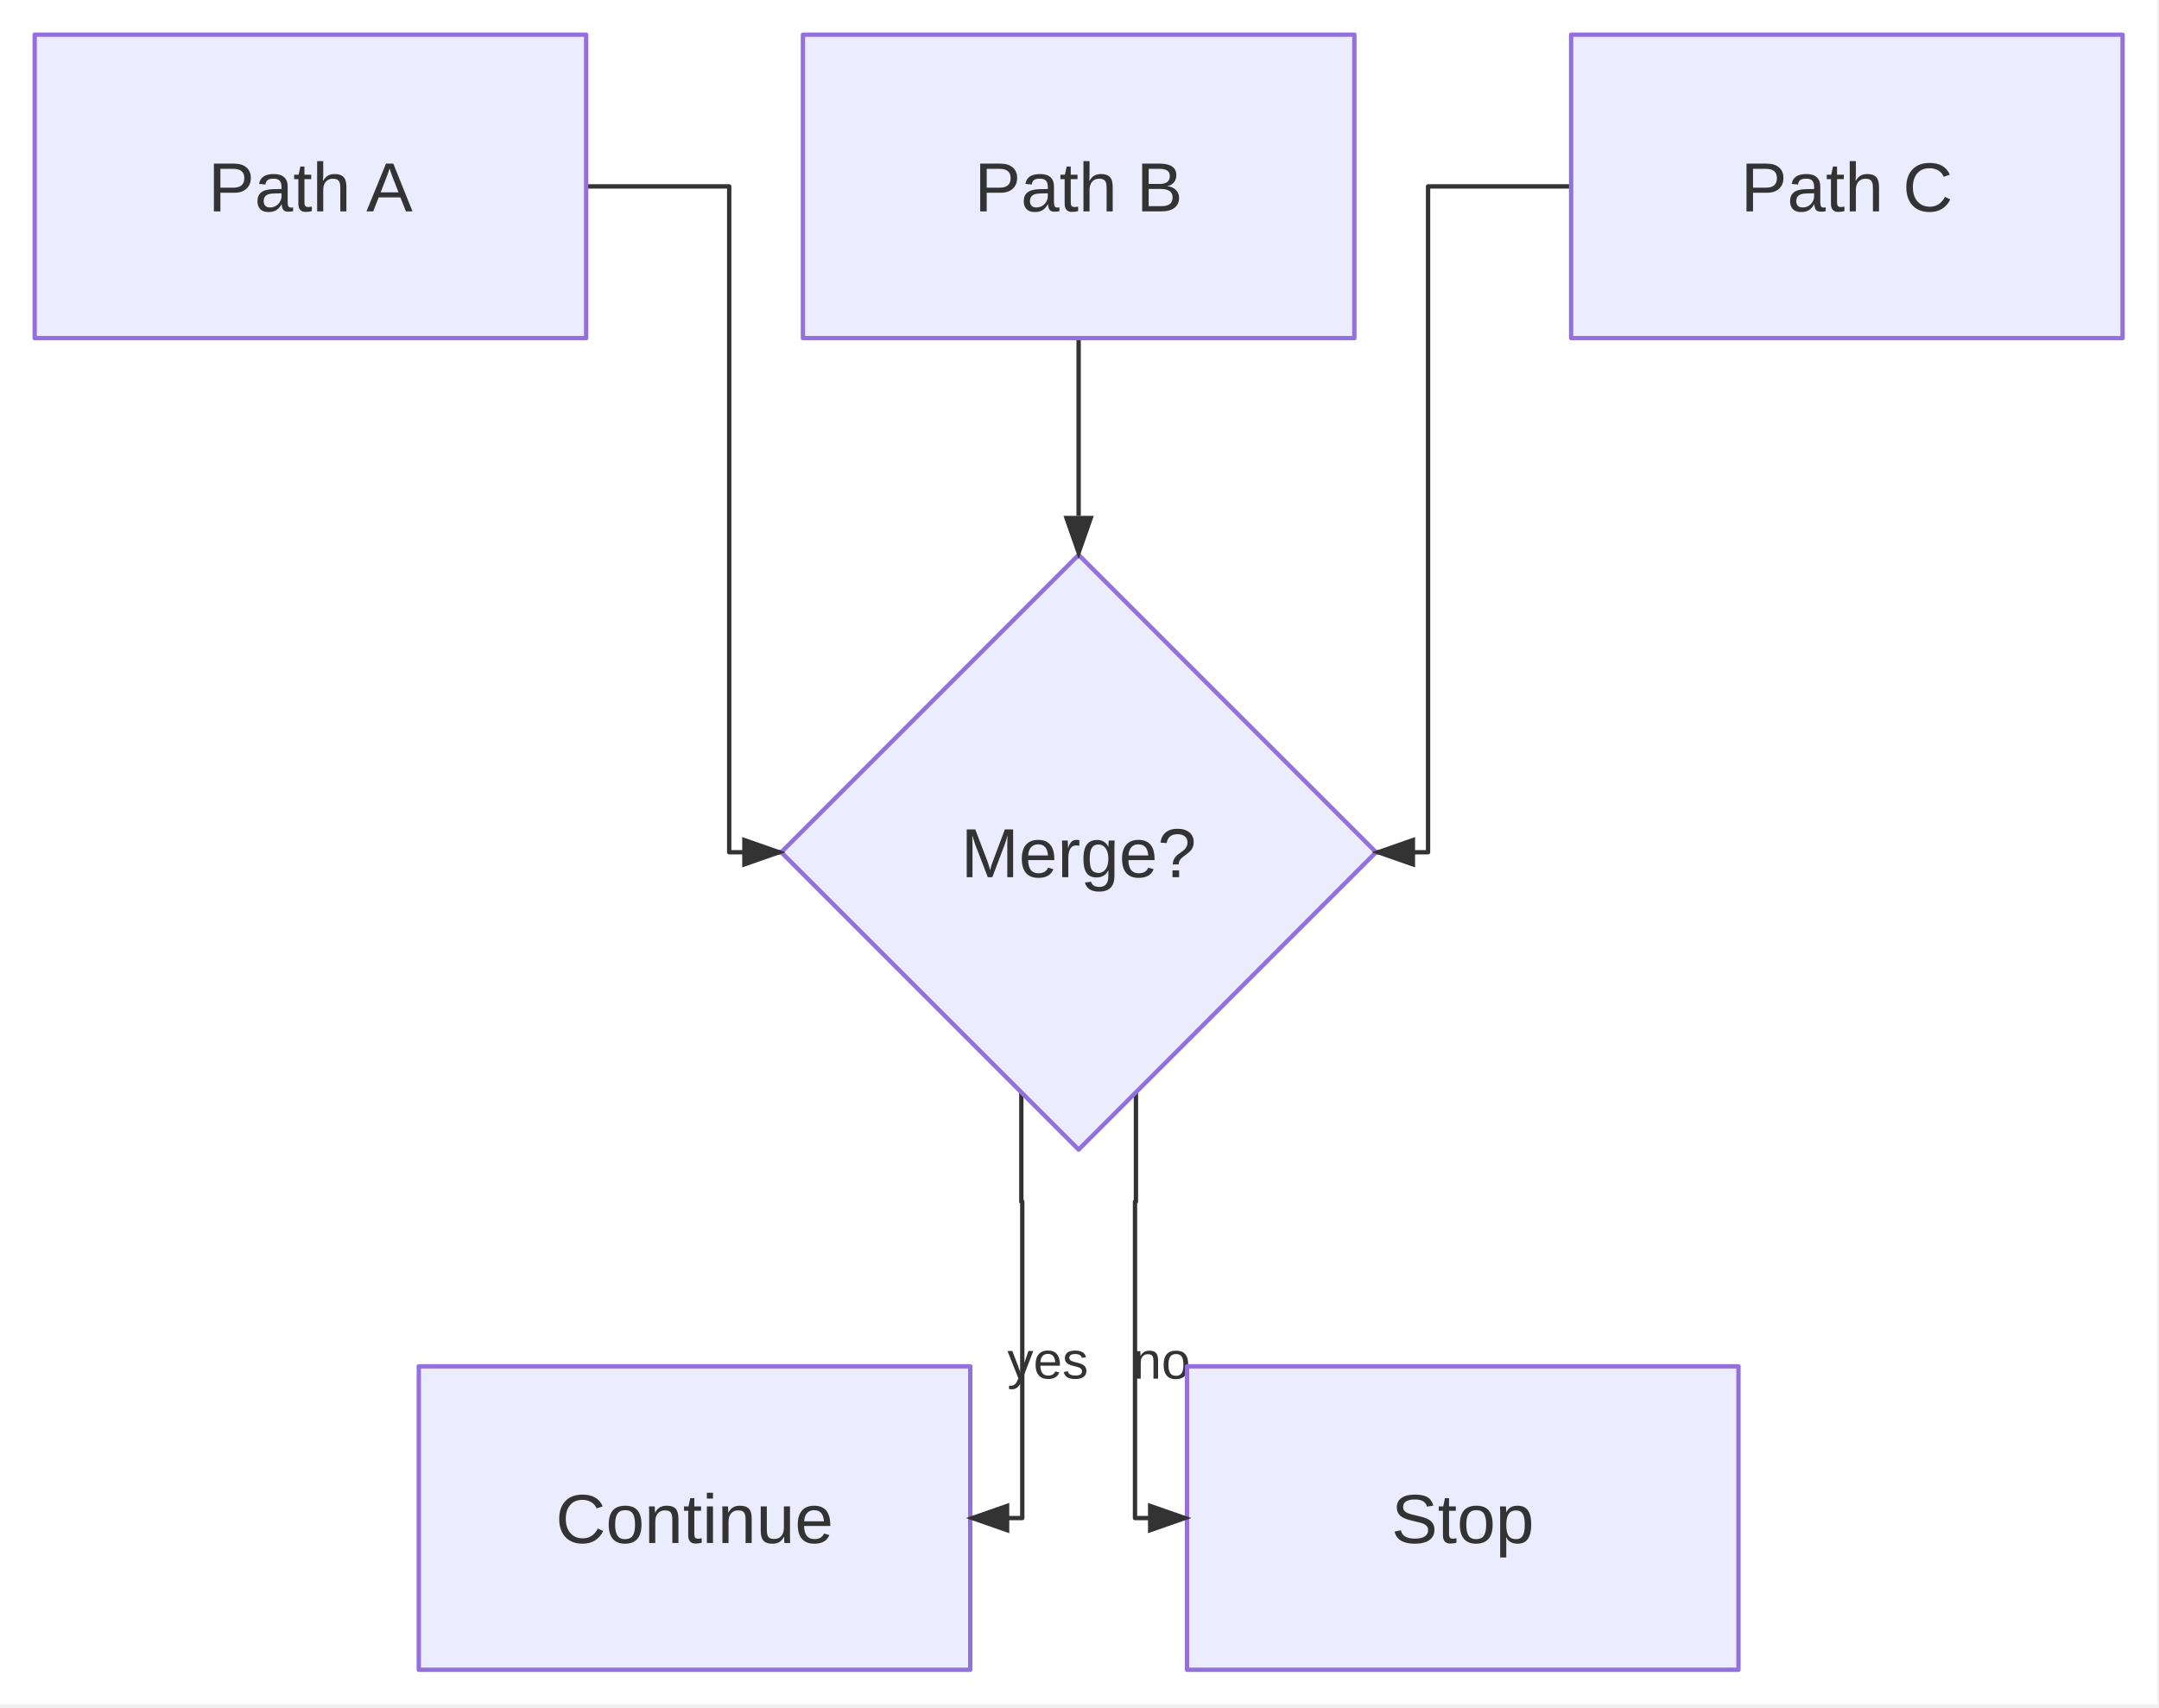
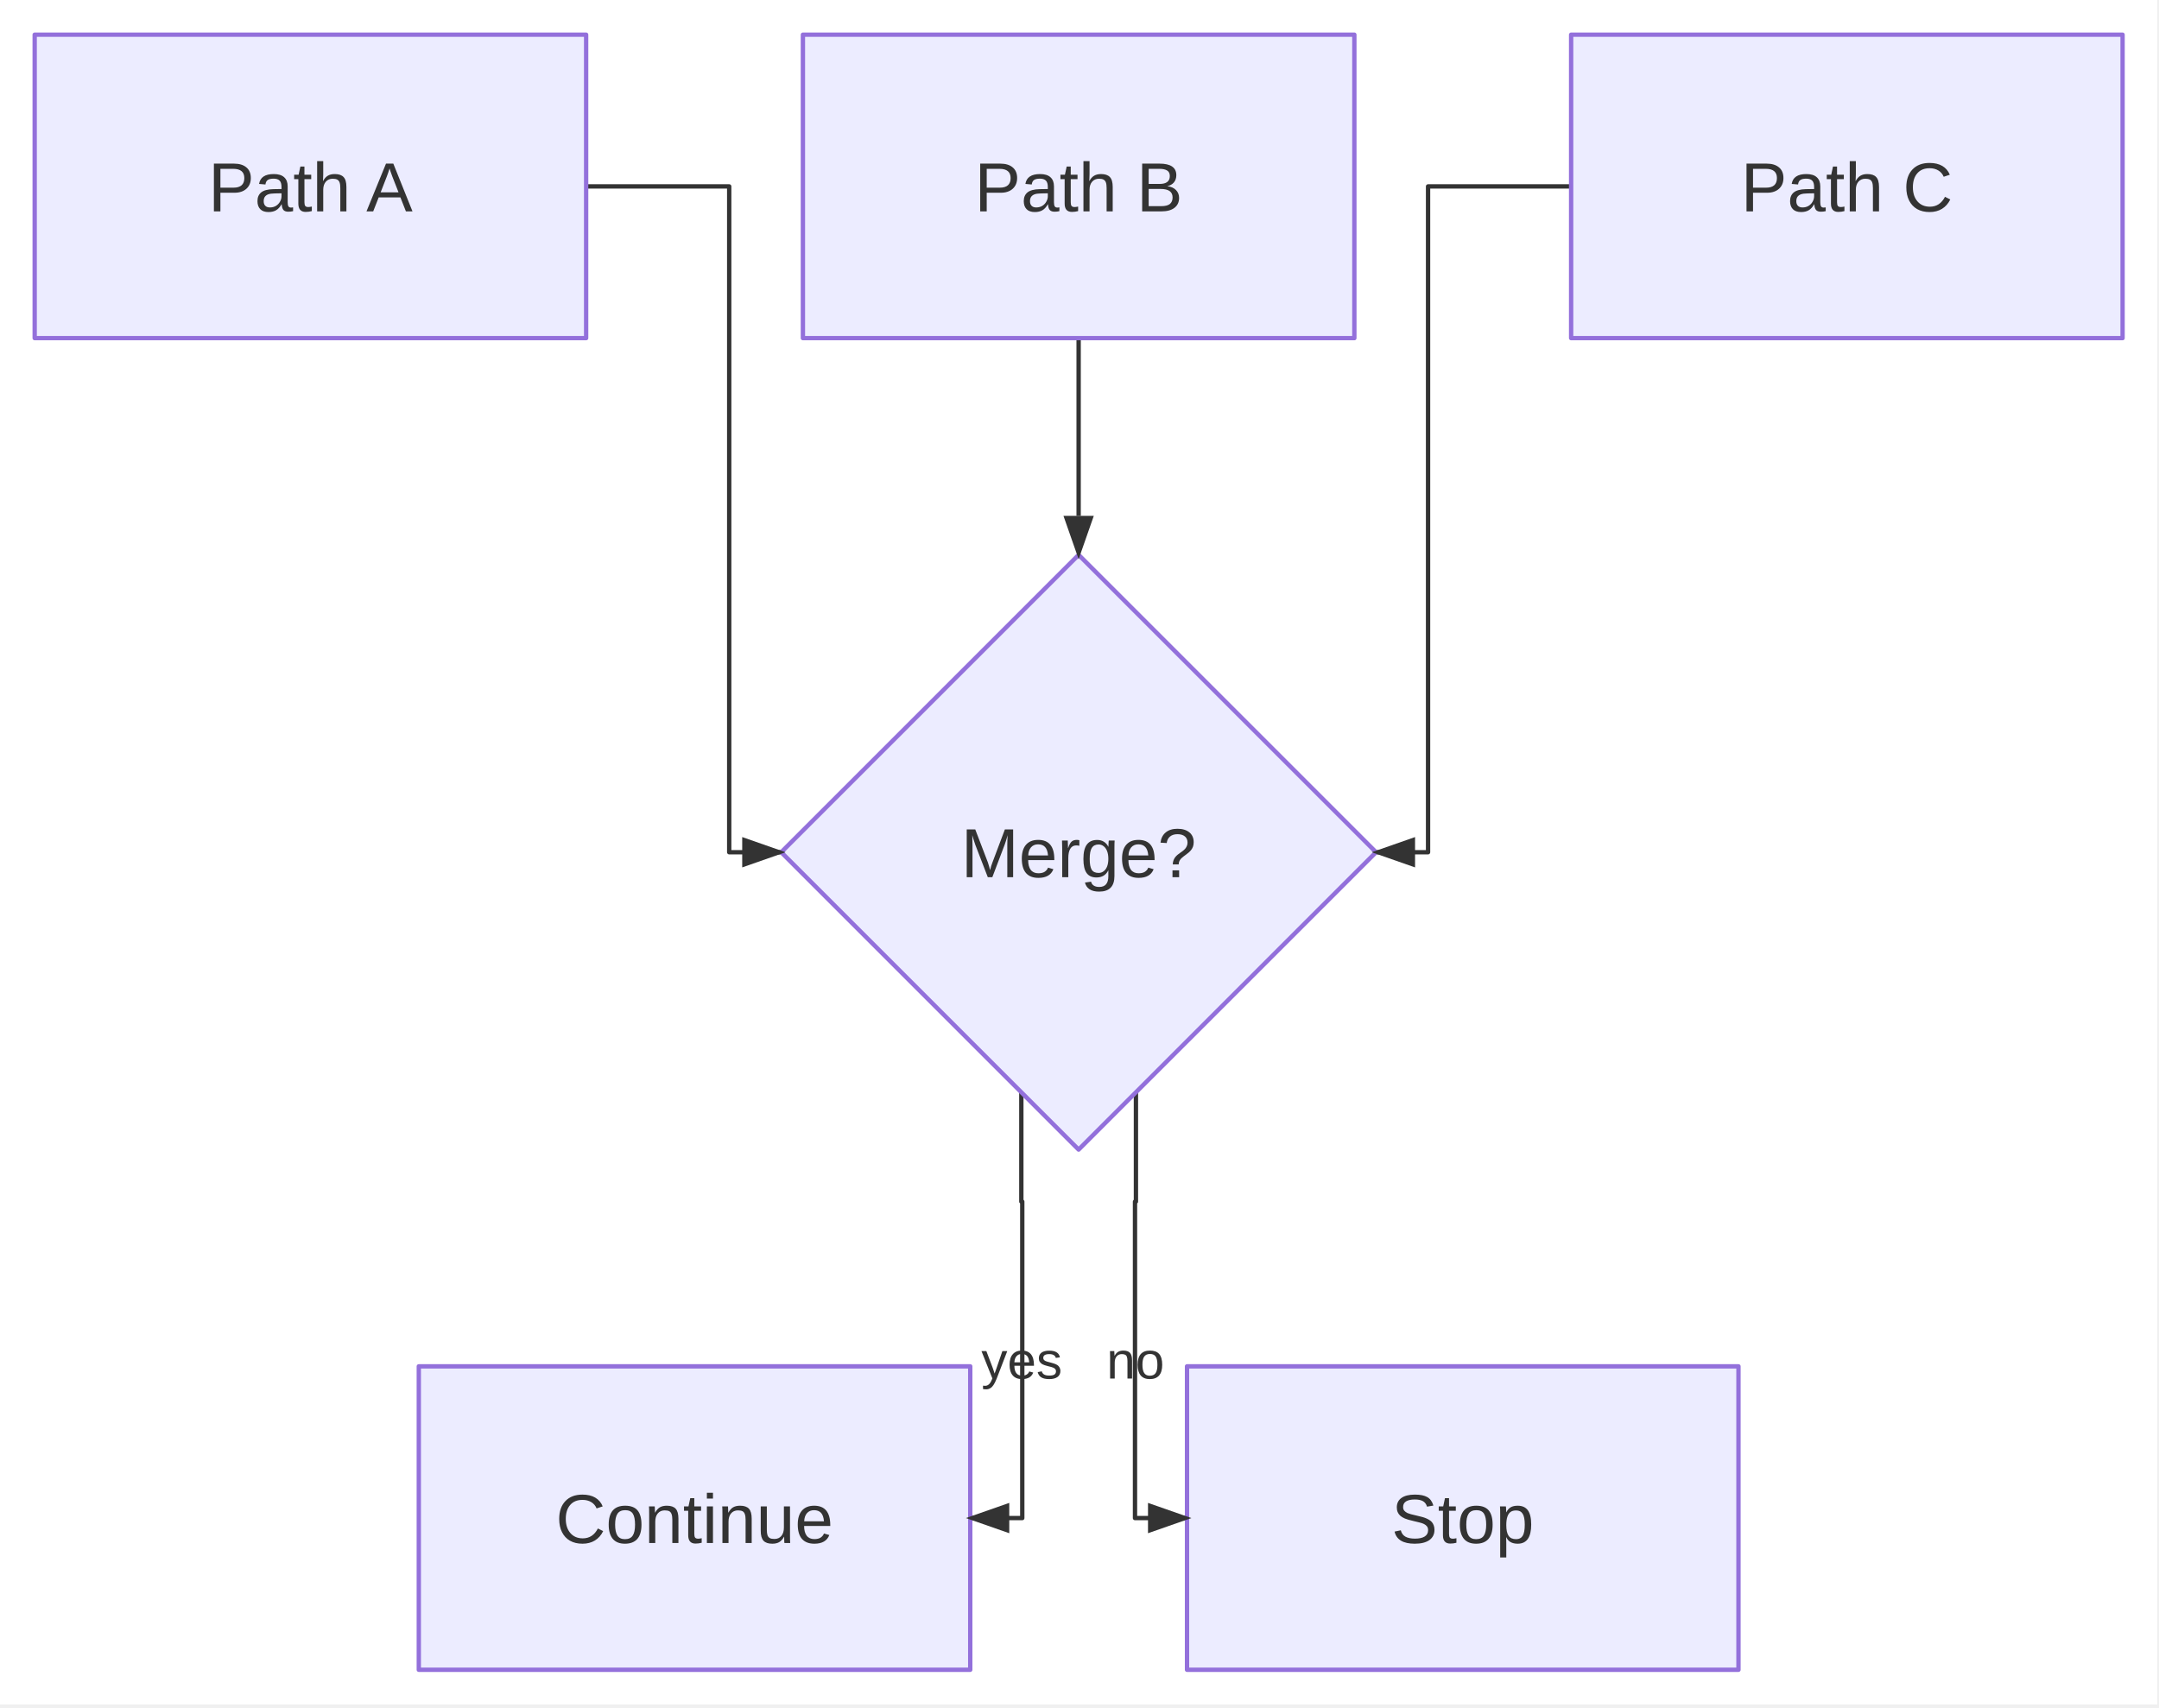
<svg xmlns="http://www.w3.org/2000/svg" width="498" height="394" viewBox="0 0 498 394">
  <rect x="0" y="0" width="497.6" height="393.2" fill="white" />
  <path d="M135.2,43L168.2,43L168.2,196.6L180.2,196.6" fill="none" stroke="#333333" stroke-width="1" stroke-linejoin="round" stroke-linecap="round" data-edge-source="A" data-edge-target="D" />
  <line x1="248.8" y1="78" x2="248.8" y2="119" stroke="#333333" stroke-width="1" stroke-linecap="butt" data-edge-source="B" data-edge-target="D" />
  <path d="M362.4,43L329.4,43L329.4,196.6L317.4,196.6" fill="none" stroke="#333333" stroke-width="1" stroke-linejoin="round" stroke-linecap="round" data-edge-source="C" data-edge-target="D" />
  <path d="M235.583,251.983L235.583,277.2L235.8,277.2L235.8,350.2L223.8,350.2" fill="none" stroke="#333333" stroke-width="1" stroke-linejoin="round" stroke-linecap="round" data-edge-source="D" data-edge-target="E" />
-   <text x="241.692" y="318.002" text-anchor="middle" fill="#333333" font-family="&quot;trebuchet ms&quot;, verdana, arial, sans-serif" font-size="12" font-weight="normal">
-     <tspan x="241.692" dy="0">yes</tspan>
+   <text x="235.692" y="318.02" text-anchor="middle" fill="#333333" font-family="&quot;trebuchet ms&quot;, verdana, arial, sans-serif" font-size="12" font-weight="normal">
+     <tspan x="235.692" dy="0">yes</tspan>
  </text>
  <path d="M262.017,251.983L262.017,277.2L261.8,277.2L261.8,350.2L273.8,350.2" fill="none" stroke="#333333" stroke-width="1" stroke-linejoin="round" stroke-linecap="round" data-edge-source="D" data-edge-target="F" />
-   <text x="267.908" y="318.038" text-anchor="middle" fill="#333333" font-family="&quot;trebuchet ms&quot;, verdana, arial, sans-serif" font-size="12" font-weight="normal">
-     <tspan x="267.908" dy="0">no</tspan>
+   <text x="261.908" y="318.02" text-anchor="middle" fill="#333333" font-family="&quot;trebuchet ms&quot;, verdana, arial, sans-serif" font-size="12" font-weight="normal">
+     <tspan x="261.908" dy="0">no</tspan>
  </text>
  <path d="M8,8 H135.2 V78 H8 Z" fill="#ECECFF" stroke="#9370DB" stroke-width="1" stroke-linejoin="round" stroke-linecap="round" />
  <path d="M185.2,8 H312.4 V78 H185.2 Z" fill="#ECECFF" stroke="#9370DB" stroke-width="1" stroke-linejoin="round" stroke-linecap="round" />
  <path d="M362.4,8 H489.6 V78 H362.4 Z" fill="#ECECFF" stroke="#9370DB" stroke-width="1" stroke-linejoin="round" stroke-linecap="round" />
  <path d="M248.8,128 L317.4,196.6 L248.8,265.2 L180.2,196.6 Z" fill="#ECECFF" stroke="#9370DB" stroke-width="1" stroke-linejoin="round" stroke-linecap="round" />
  <path d="M96.6,315.2 H223.8 V385.2 H96.6 Z" fill="#ECECFF" stroke="#9370DB" stroke-width="1" stroke-linejoin="round" stroke-linecap="round" />
  <path d="M273.8,315.2 H401 V385.2 H273.8 Z" fill="#ECECFF" stroke="#9370DB" stroke-width="1" stroke-linejoin="round" stroke-linecap="round" />
  <polygon points="181.2,196.6 171.2,200.1 171.2,193.1" fill="#333333" stroke="none" />
  <polygon points="248.8,129 245.3,119 252.3,119" fill="#333333" stroke="none" />
  <polygon points="316.4,196.6 326.4,193.1 326.4,200.1" fill="#333333" stroke="none" />
  <polygon points="222.8,350.2 232.8,346.7 232.8,353.7" fill="#333333" stroke="none" />
  <polygon points="274.8,350.2 264.8,353.7 264.8,346.7" fill="#333333" stroke="none" />
  <text x="71.6" y="48.76" text-anchor="middle" fill="#333" font-family="&quot;trebuchet ms&quot;, verdana, arial, sans-serif" font-size="16" font-weight="normal">Path A</text>
  <text x="248.8" y="48.76" text-anchor="middle" fill="#333" font-family="&quot;trebuchet ms&quot;, verdana, arial, sans-serif" font-size="16" font-weight="normal">Path B</text>
  <text x="426" y="48.76" text-anchor="middle" fill="#333" font-family="&quot;trebuchet ms&quot;, verdana, arial, sans-serif" font-size="16" font-weight="normal">Path C</text>
  <text x="248.8" y="202.36" text-anchor="middle" fill="#333" font-family="&quot;trebuchet ms&quot;, verdana, arial, sans-serif" font-size="16" font-weight="normal">Merge?</text>
  <text x="160.2" y="355.96" text-anchor="middle" fill="#333" font-family="&quot;trebuchet ms&quot;, verdana, arial, sans-serif" font-size="16" font-weight="normal">Continue</text>
  <text x="337.4" y="355.96" text-anchor="middle" fill="#333" font-family="&quot;trebuchet ms&quot;, verdana, arial, sans-serif" font-size="16" font-weight="normal">Stop</text>
</svg>
